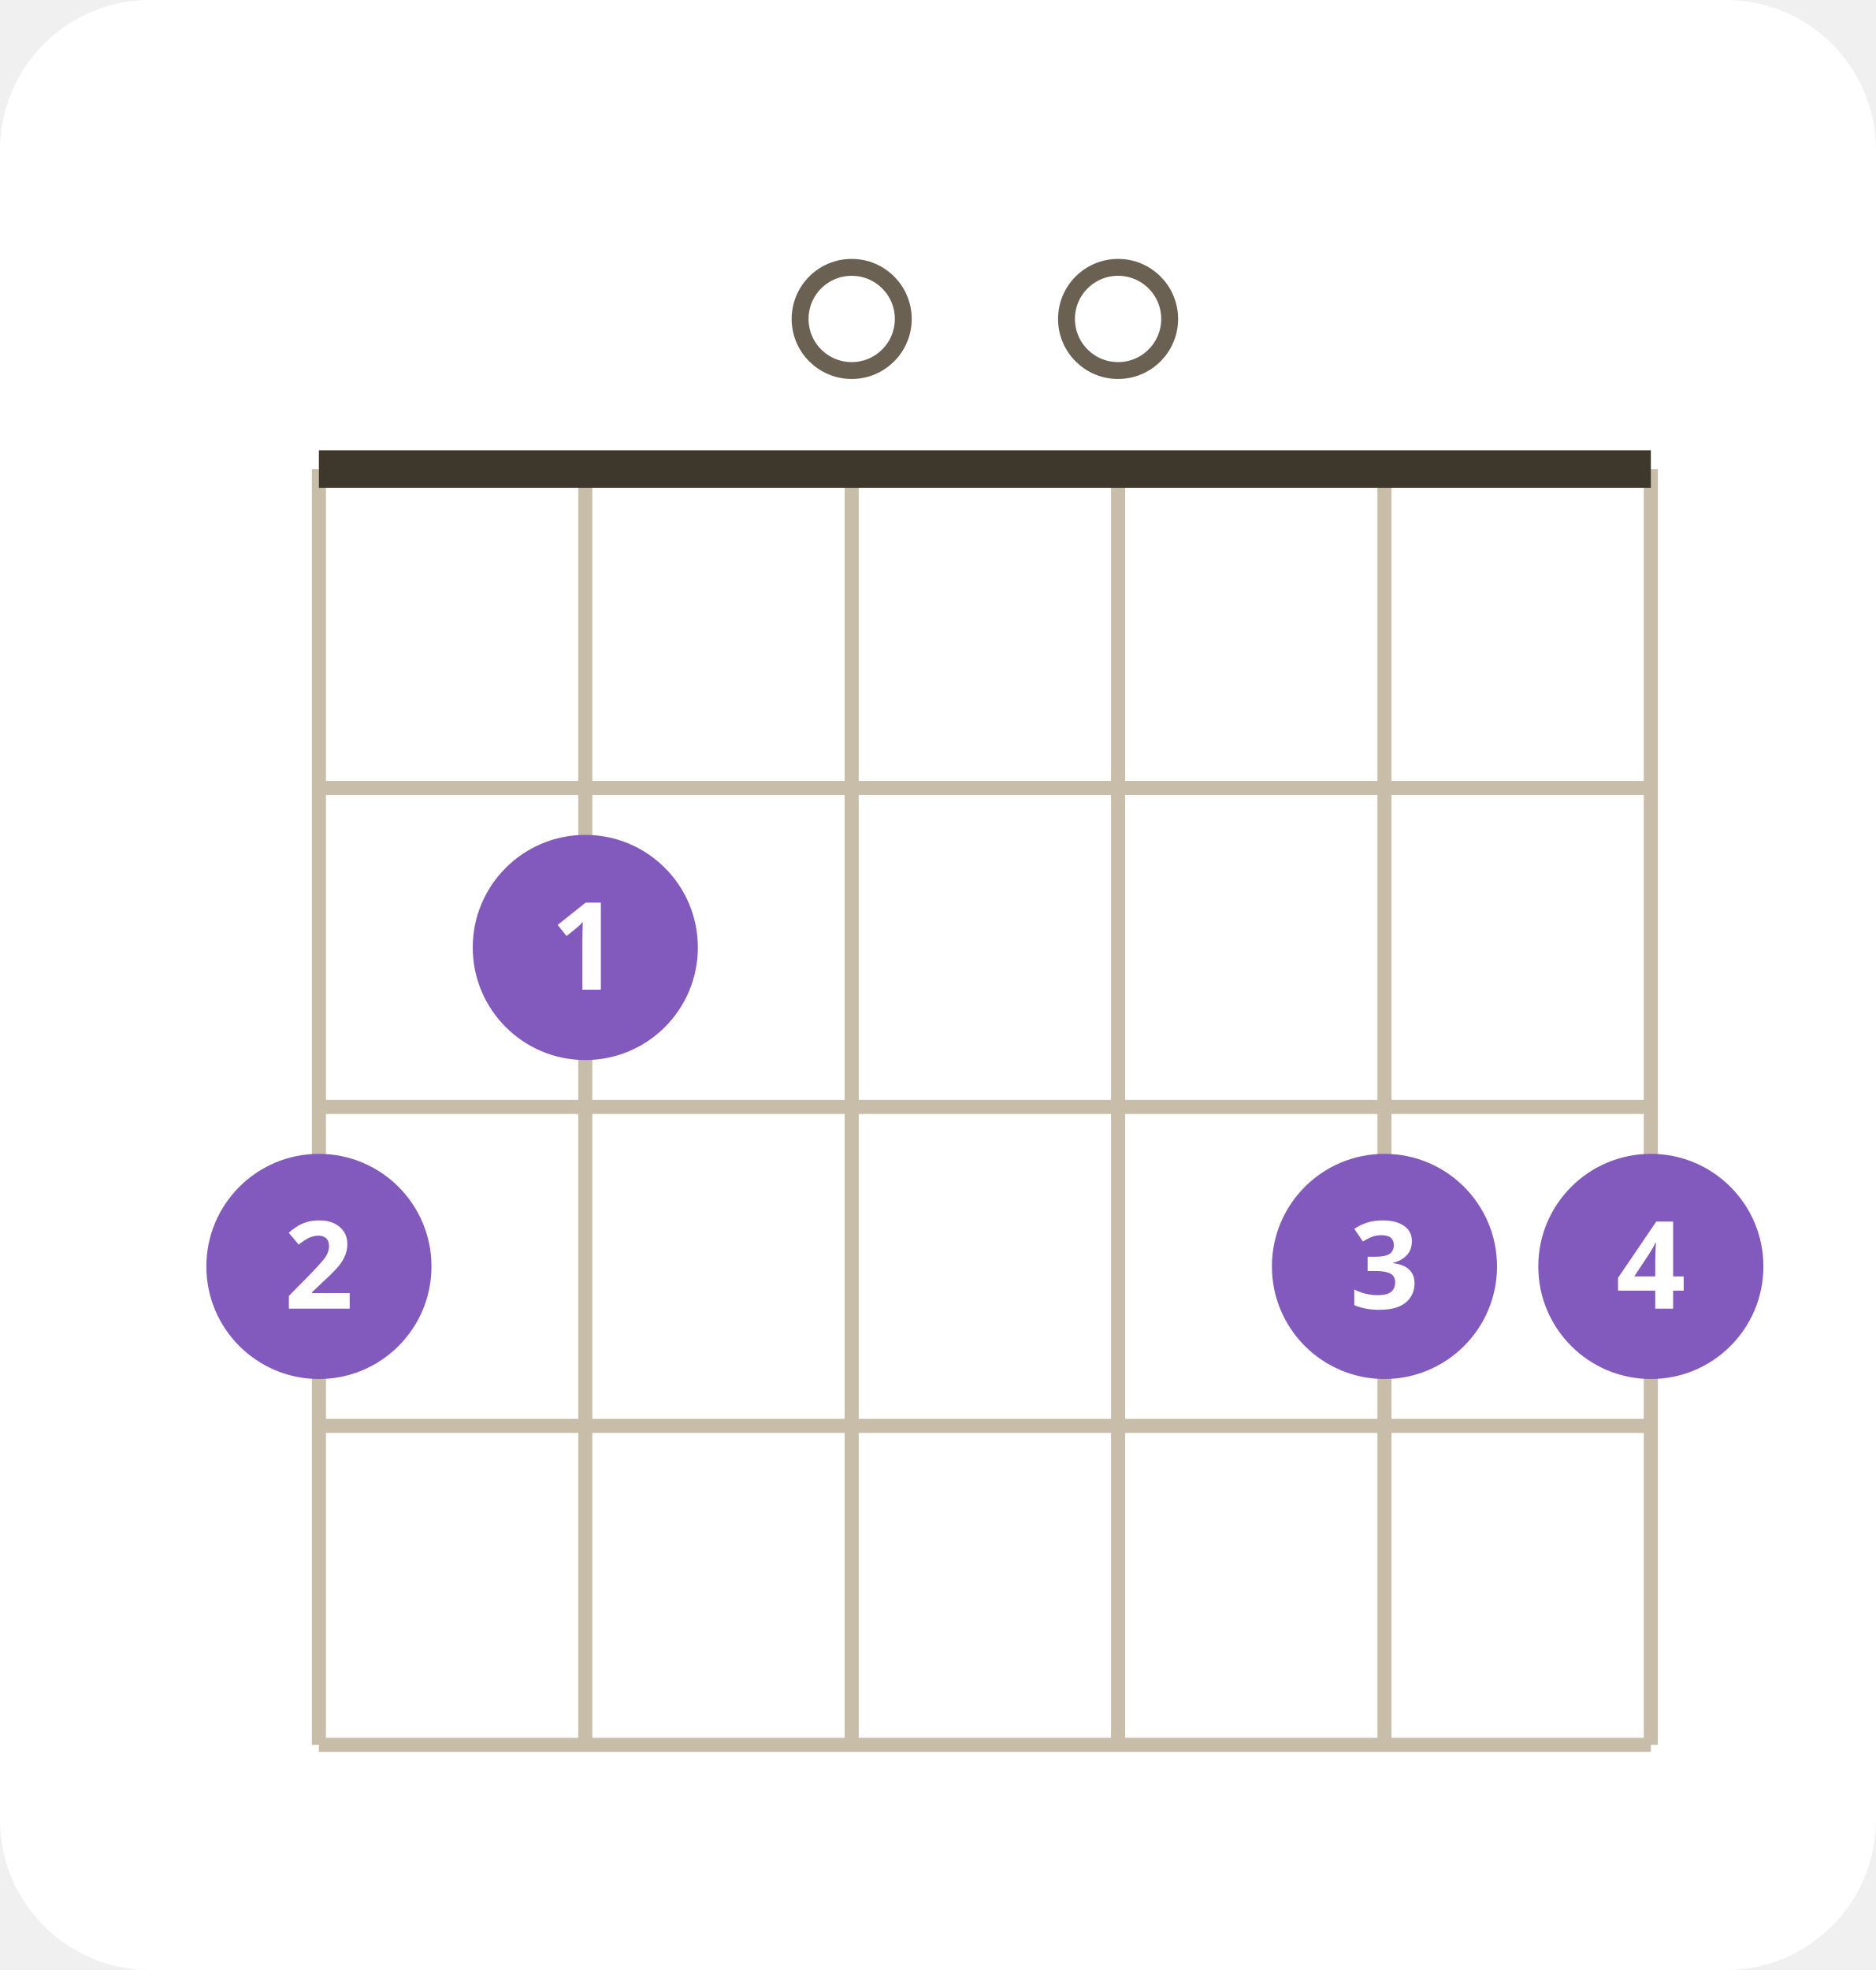
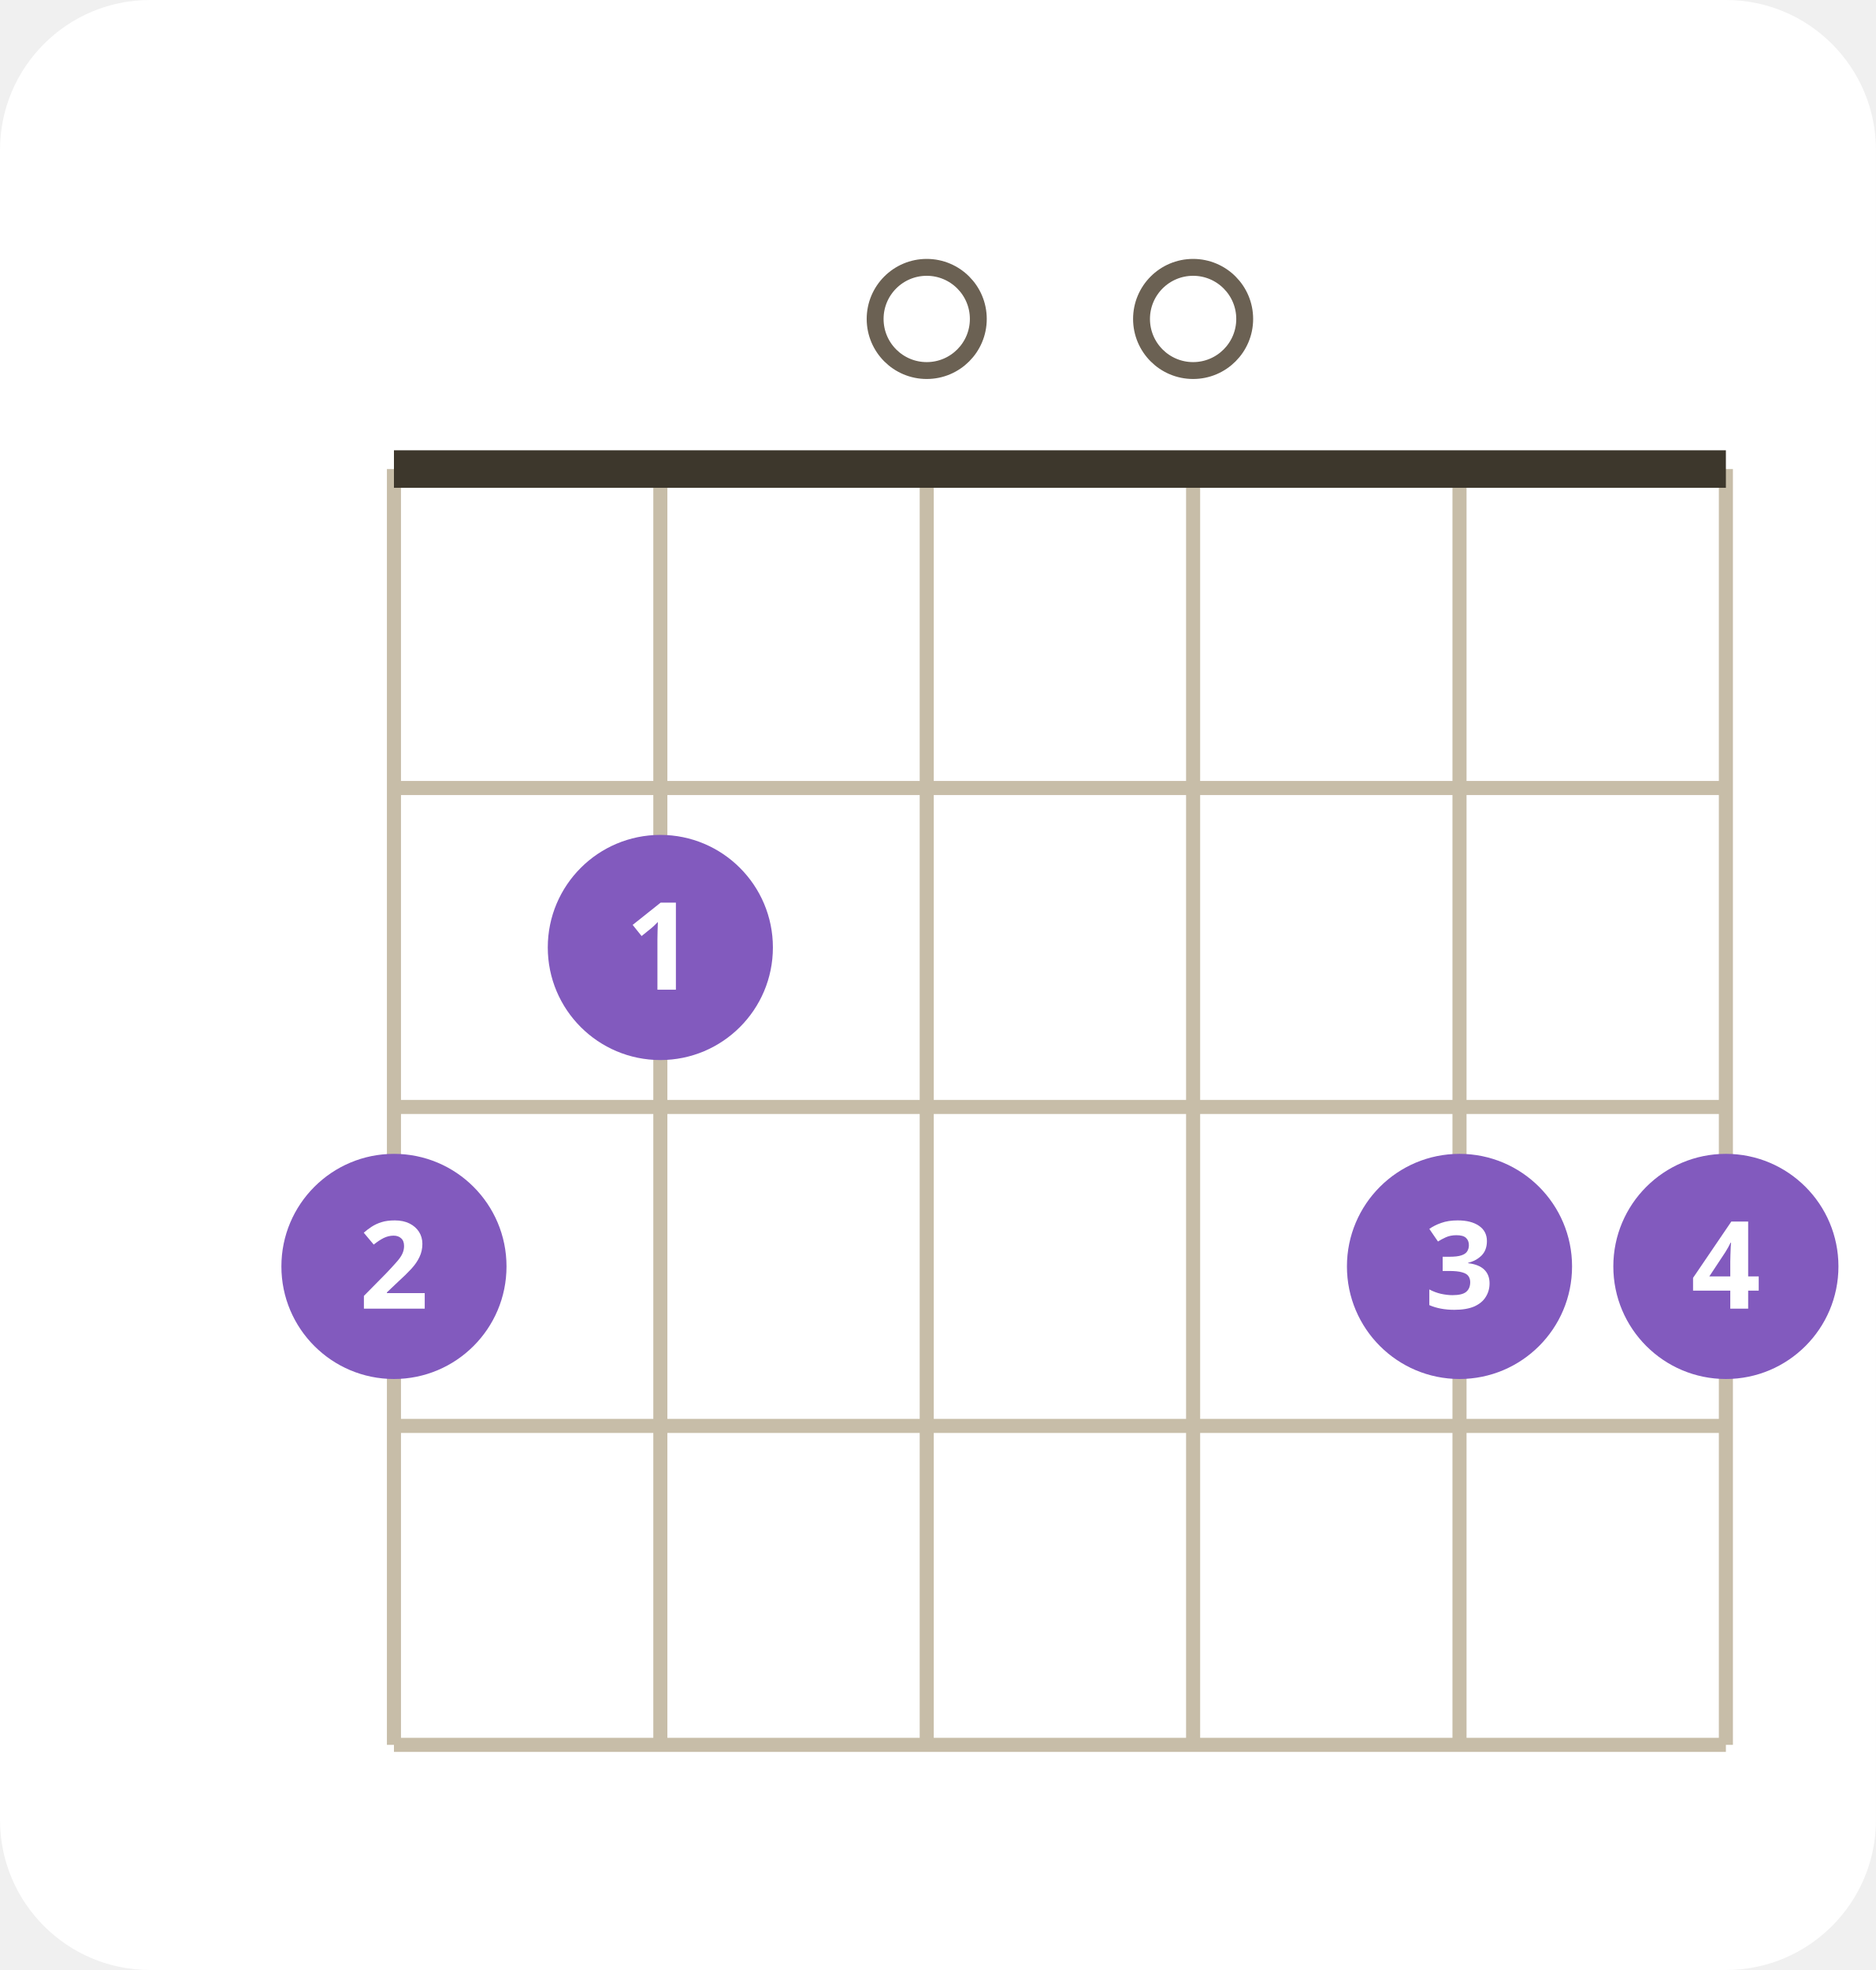
<svg xmlns="http://www.w3.org/2000/svg" viewBox="0 0 200 210" width="200" height="210" role="img" aria-label="G major chord diagram">
  <rect x="0" y="0" width="200" height="210" rx="16" fill="#ffffff" />
-   <line x1="34" y1="50" x2="34" y2="186" stroke="#c7bda8" stroke-width="1.5" />
-   <line x1="62.4" y1="50" x2="62.4" y2="186" stroke="#c7bda8" stroke-width="1.5" />
-   <line x1="90.8" y1="50" x2="90.8" y2="186" stroke="#c7bda8" stroke-width="1.5" />
-   <line x1="119.2" y1="50" x2="119.2" y2="186" stroke="#c7bda8" stroke-width="1.5" />
-   <line x1="147.6" y1="50" x2="147.6" y2="186" stroke="#c7bda8" stroke-width="1.5" />
-   <line x1="176" y1="50" x2="176" y2="186" stroke="#c7bda8" stroke-width="1.5" />
-   <line x1="34" y1="50" x2="176" y2="50" stroke="#3d372c" stroke-width="4" />
-   <line x1="34" y1="84" x2="176" y2="84" stroke="#c7bda8" stroke-width="1.5" />
-   <line x1="34" y1="118" x2="176" y2="118" stroke="#c7bda8" stroke-width="1.5" />
-   <line x1="34" y1="152" x2="176" y2="152" stroke="#c7bda8" stroke-width="1.5" />
-   <line x1="34" y1="186" x2="176" y2="186" stroke="#c7bda8" stroke-width="1.5" />
-   <circle cx="90.8" cy="34" r="5.5" fill="none" stroke="#6b6153" stroke-width="1.8" />
-   <circle cx="119.2" cy="34" r="5.5" fill="none" stroke="#6b6153" stroke-width="1.8" />
-   <circle cx="34" cy="135" r="12" fill="#825abe" />
-   <text x="34" y="139.5" text-anchor="middle" font-family="system-ui, sans-serif" font-size="13" font-weight="600" fill="#ffffff">2</text>
-   <circle cx="62.4" cy="101" r="12" fill="#825abe" />
-   <text x="62.4" y="105.5" text-anchor="middle" font-family="system-ui, sans-serif" font-size="13" font-weight="600" fill="#ffffff">1</text>
-   <circle cx="147.6" cy="135" r="12" fill="#825abe" />
-   <text x="147.6" y="139.5" text-anchor="middle" font-family="system-ui, sans-serif" font-size="13" font-weight="600" fill="#ffffff">3</text>
-   <circle cx="176" cy="135" r="12" fill="#825abe" />
-   <text x="176" y="139.5" text-anchor="middle" font-family="system-ui, sans-serif" font-size="13" font-weight="600" fill="#ffffff">4</text>
+   <line x1="42" y1="50" x2="42" y2="186" stroke="#c7bda8" stroke-width="1.5" />
+   <line x1="70.4" y1="50" x2="70.4" y2="186" stroke="#c7bda8" stroke-width="1.5" />
+   <line x1="98.8" y1="50" x2="98.8" y2="186" stroke="#c7bda8" stroke-width="1.5" />
+   <line x1="127.2" y1="50" x2="127.2" y2="186" stroke="#c7bda8" stroke-width="1.5" />
+   <line x1="155.6" y1="50" x2="155.6" y2="186" stroke="#c7bda8" stroke-width="1.5" />
+   <line x1="184" y1="50" x2="184" y2="186" stroke="#c7bda8" stroke-width="1.5" />
+   <line x1="42" y1="50" x2="184" y2="50" stroke="#3d372c" stroke-width="4" />
+   <line x1="42" y1="84" x2="184" y2="84" stroke="#c7bda8" stroke-width="1.5" />
+   <line x1="42" y1="118" x2="184" y2="118" stroke="#c7bda8" stroke-width="1.5" />
+   <line x1="42" y1="152" x2="184" y2="152" stroke="#c7bda8" stroke-width="1.5" />
+   <line x1="42" y1="186" x2="184" y2="186" stroke="#c7bda8" stroke-width="1.5" />
+   <circle cx="98.8" cy="34" r="5.5" fill="none" stroke="#6b6153" stroke-width="1.8" />
+   <circle cx="127.2" cy="34" r="5.5" fill="none" stroke="#6b6153" stroke-width="1.8" />
+   <circle cx="42" cy="135" r="12" fill="#825abe" />
+   <text x="42" y="139.5" text-anchor="middle" font-family="system-ui, sans-serif" font-size="13" font-weight="600" fill="#ffffff">2</text>
+   <circle cx="70.4" cy="101" r="12" fill="#825abe" />
+   <text x="70.4" y="105.5" text-anchor="middle" font-family="system-ui, sans-serif" font-size="13" font-weight="600" fill="#ffffff">1</text>
+   <circle cx="155.6" cy="135" r="12" fill="#825abe" />
+   <text x="155.6" y="139.5" text-anchor="middle" font-family="system-ui, sans-serif" font-size="13" font-weight="600" fill="#ffffff">3</text>
+   <circle cx="184" cy="135" r="12" fill="#825abe" />
+   <text x="184" y="139.5" text-anchor="middle" font-family="system-ui, sans-serif" font-size="13" font-weight="600" fill="#ffffff">4</text>
</svg>
